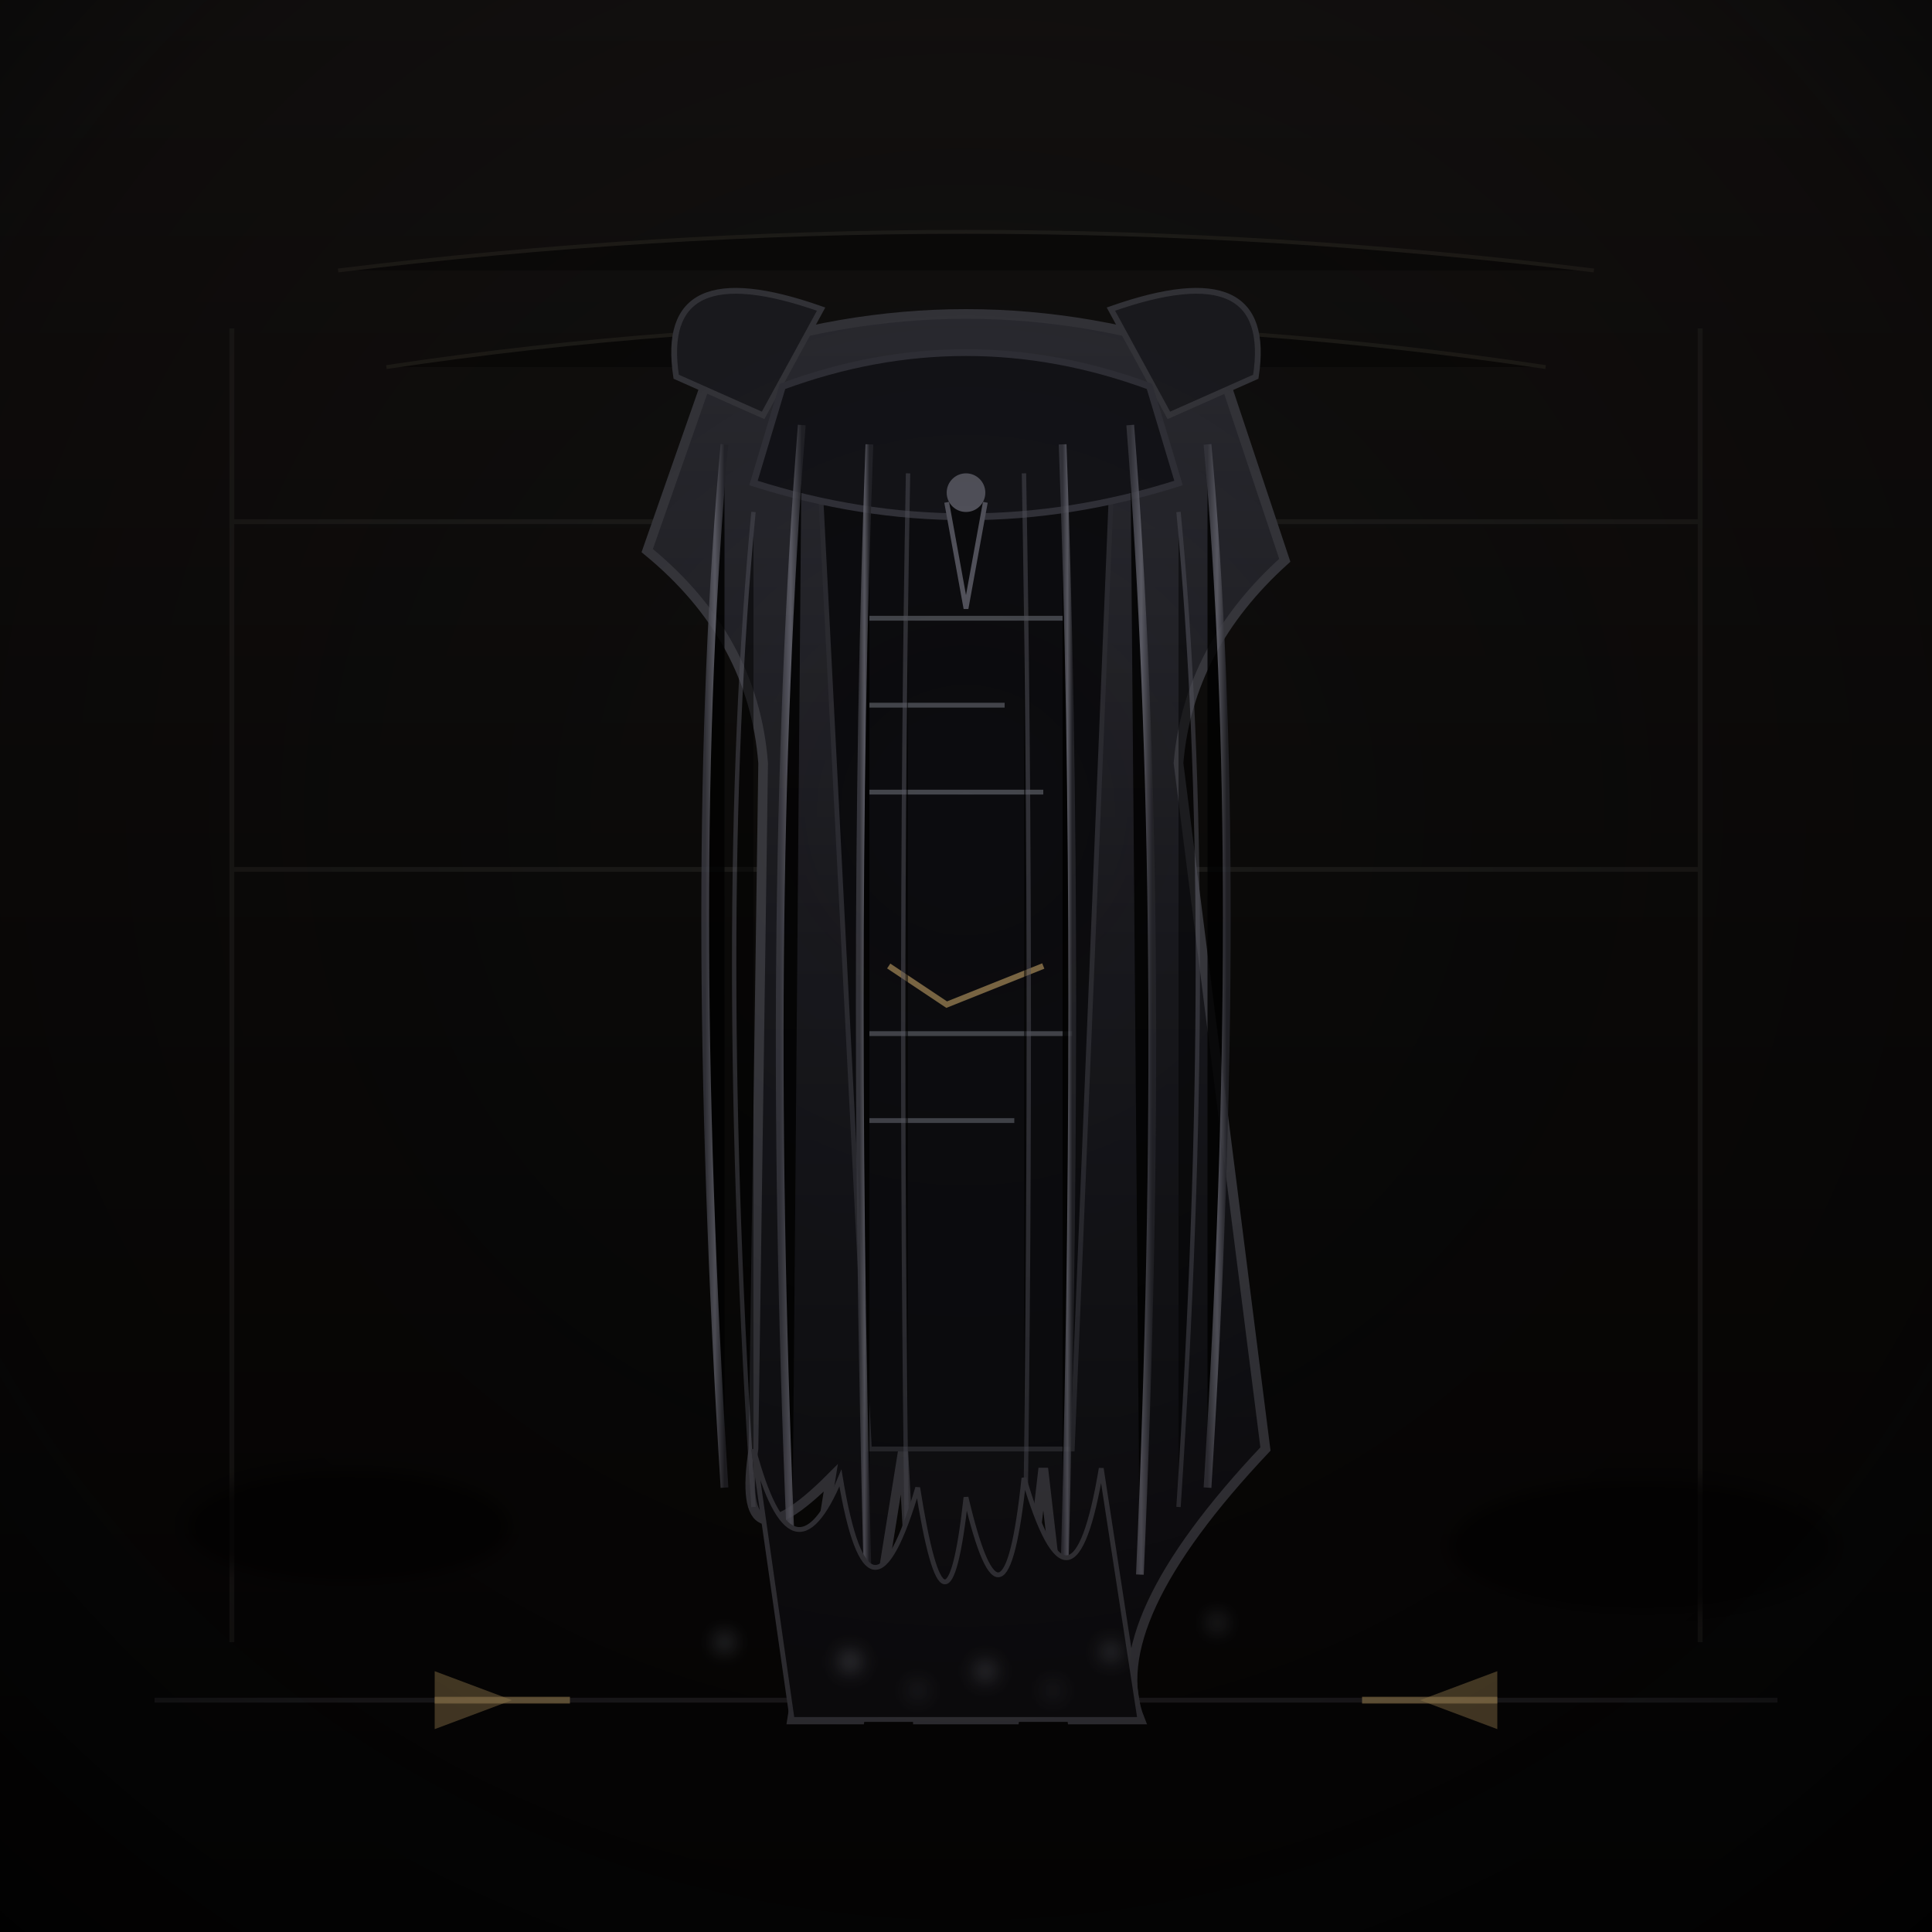
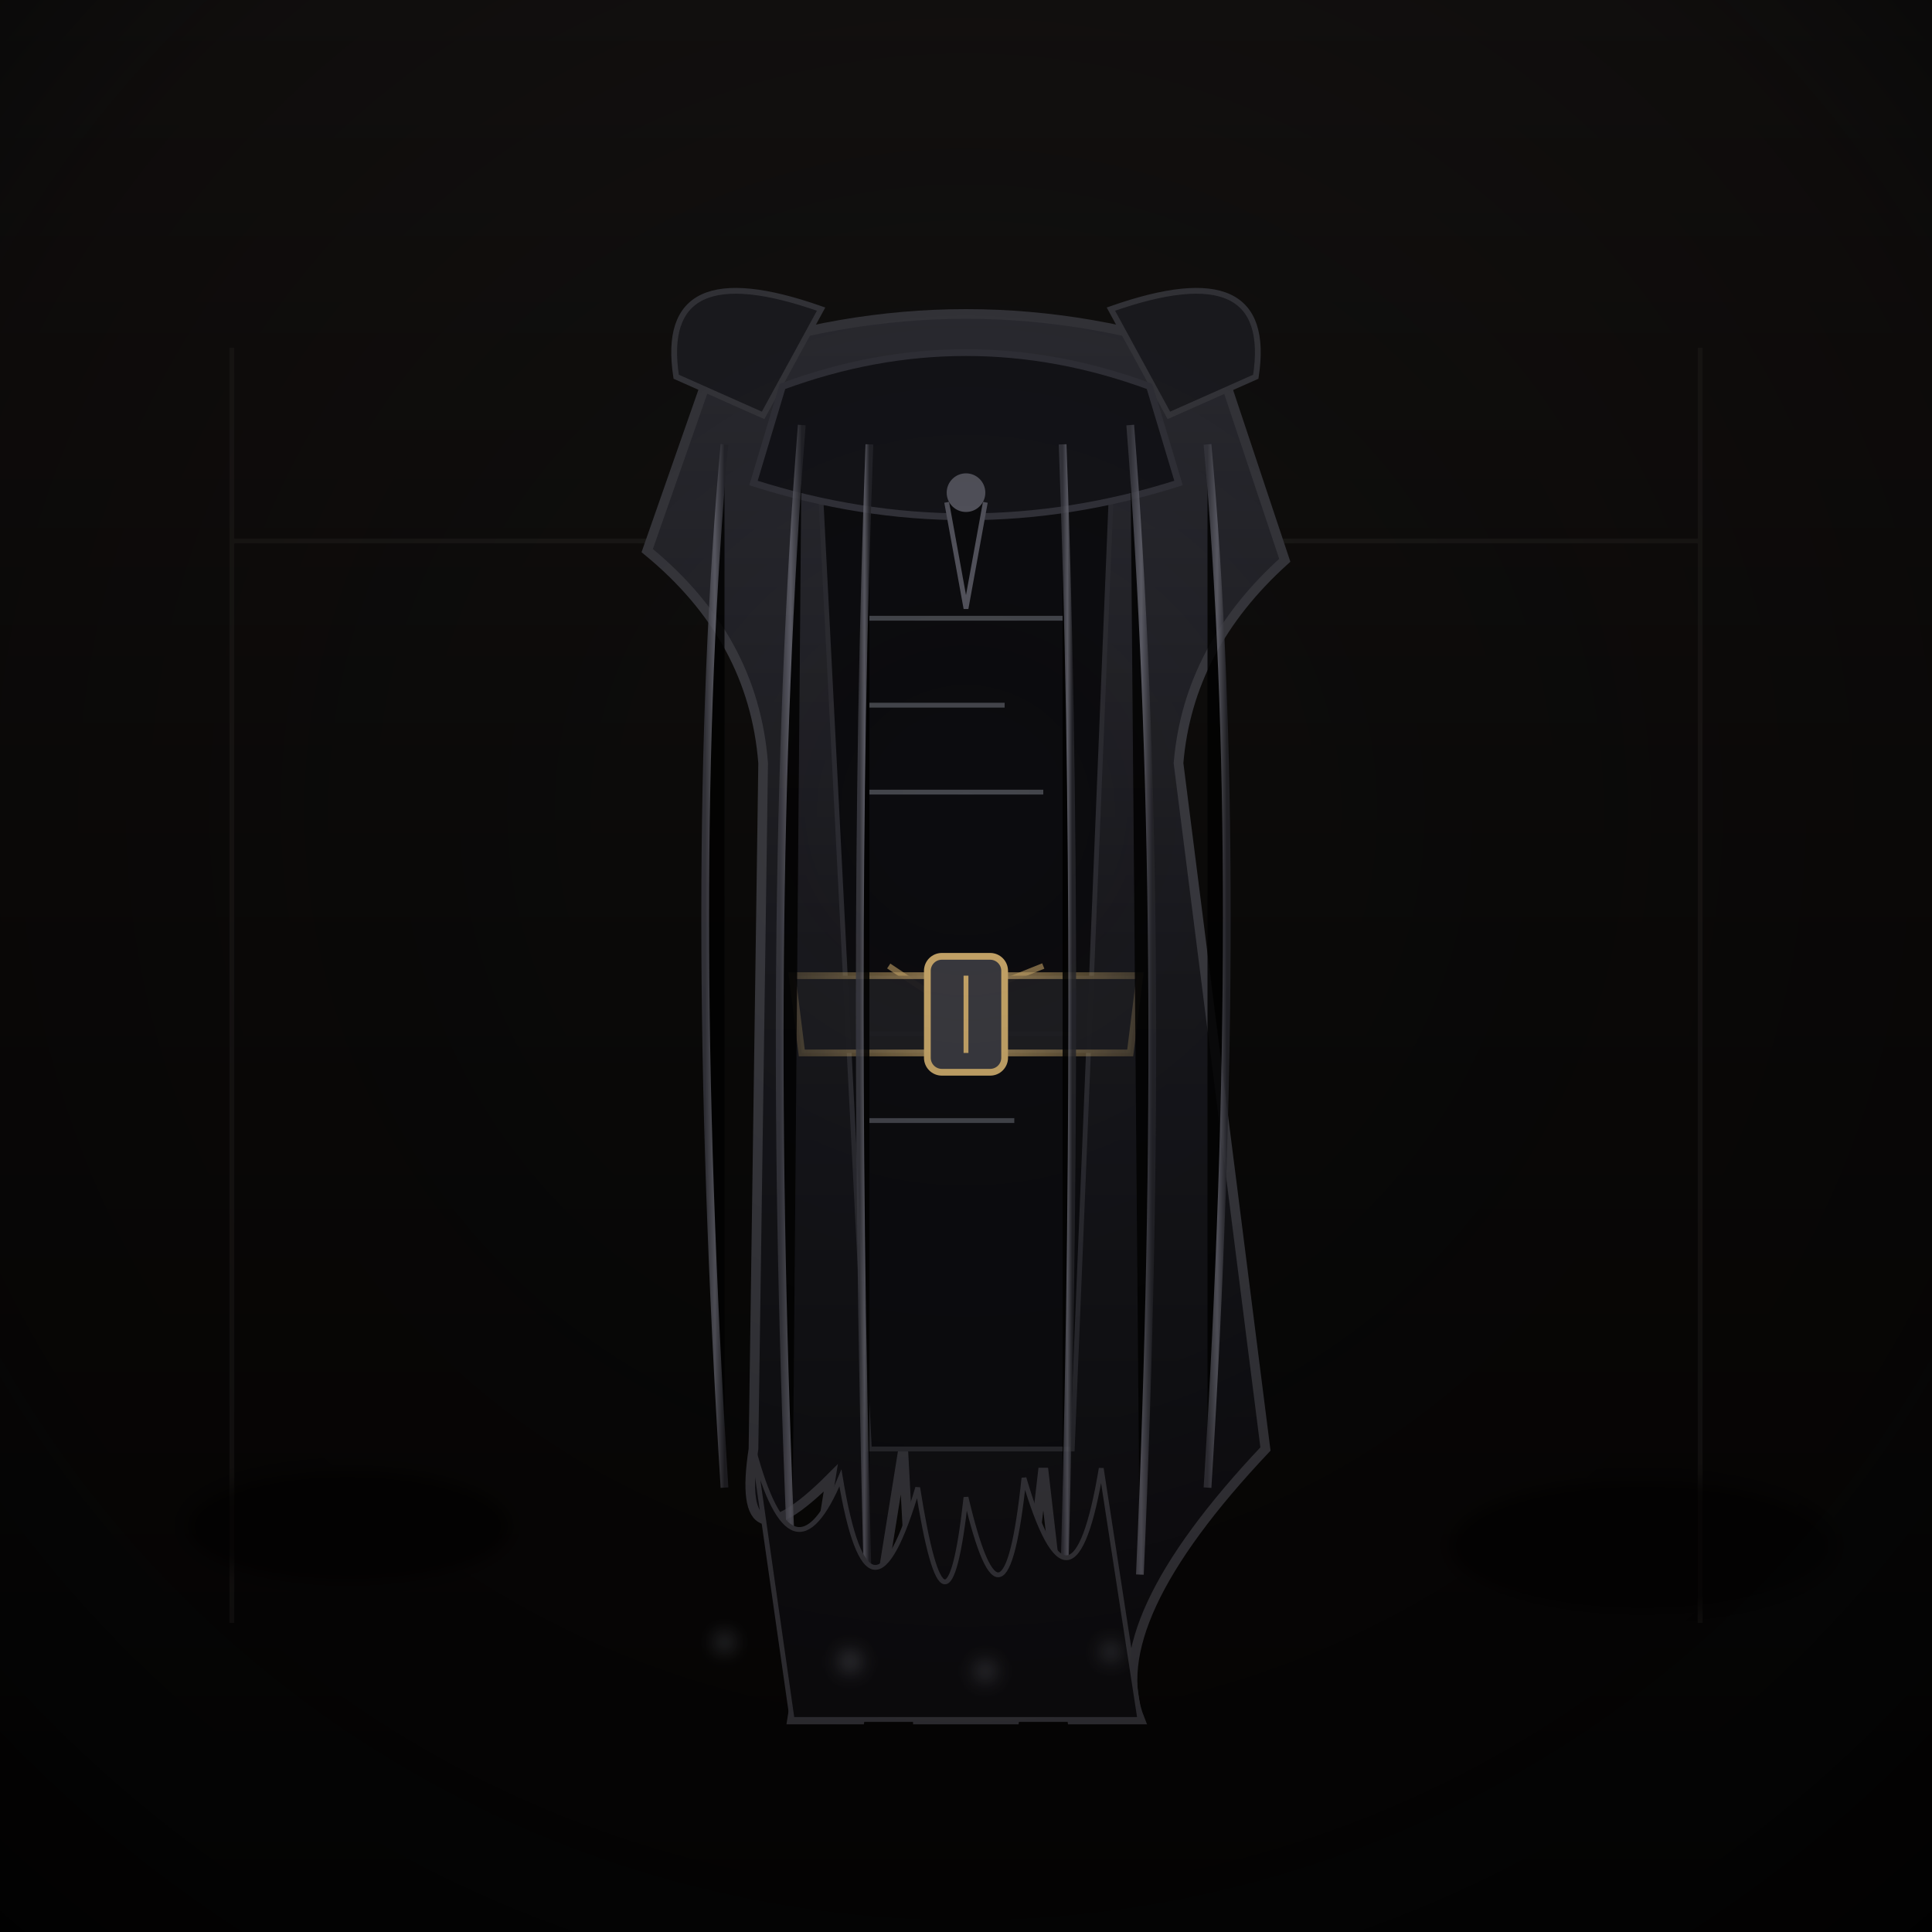
<svg xmlns="http://www.w3.org/2000/svg" viewBox="0 0 400 400" width="100%" height="100%" role="img" aria-label="THE MOURNING MANTLE">
  <defs>
    <linearGradient id="mmBg" x1="0" y1="0" x2="0" y2="1">
      <stop offset="0" stop-color="#151312" />
      <stop offset=".5" stop-color="#0a0908" />
      <stop offset="1" stop-color="#030303" />
    </linearGradient>
    <radialGradient id="mmVign" cx=".5" cy=".42" r=".78">
      <stop offset="0" stop-color="#0a0908" stop-opacity="0" />
      <stop offset=".7" stop-color="#050404" stop-opacity=".35" />
      <stop offset="1" stop-color="#010101" stop-opacity=".9" />
    </radialGradient>
    <linearGradient id="mmCloth" x1="0" y1="0" x2="0" y2="1">
      <stop offset="0" stop-color="#2f2f36" />
      <stop offset=".45" stop-color="#19191e" />
      <stop offset="1" stop-color="#0b0b0e" />
    </linearGradient>
    <linearGradient id="mmThread" x1="0" y1="0" x2="1" y2="0">
      <stop offset="0" stop-color="#3c3c44" />
      <stop offset=".5" stop-color="#6b6b76" />
      <stop offset="1" stop-color="#27272d" />
    </linearGradient>
+     <linearGradient id="mmBelt" x1="0" y1="0" x2="1" y2="0">
+       <stop offset="0" stop-color="#c9a86a" stop-opacity=".25" />
+       <stop offset=".5" stop-color="#c9a86a" stop-opacity=".8" />
+       <stop offset="1" stop-color="#c9a86a" stop-opacity=".25" />
+     </linearGradient>
    <filter id="mmDust" x="-50%" y="-50%" width="200%" height="200%">
      <feGaussianBlur stdDeviation="2" />
    </filter>
  </defs>
  <rect width="400" height="400" fill="url(#mmBg)" />
-   <g stroke="#2c2a27" stroke-width="1" opacity=".5" fill="none">
-     <path d="M48 68 L48 340 M352 68 L352 340 M48 108 L352 108 M48 180 L352 180" />
-   </g>
-   <g stroke="#3a362e" stroke-width=".8" opacity=".4">
-     <path d="M70 56 Q200 40 330 56 M80 76 Q200 58 320 76" />
+   <g stroke="#2c2a27" stroke-width="1" opacity=".4" fill="none">
+     <path d="M48 72 L48 336 M352 72 L352 336 M48 112 L352 112" />
  </g>
  <ellipse cx="72" cy="316" rx="34" ry="12" fill="#020202" opacity=".7" filter="url(#mmDust)" />
  <ellipse cx="340" cy="320" rx="40" ry="14" fill="#020202" opacity=".7" filter="url(#mmDust)" />
-   <path d="M32 352 L368 352" stroke="#45454d" stroke-width="1" opacity=".4" />
-   <path d="M90 352 L118 352 M282 352 L310 352" stroke="#c9a86a" stroke-width="1.4" opacity=".6" />
-   <path d="M90 346 L106 352 L90 358 Z M310 346 L294 352 L310 358 Z" fill="#c9a86a" opacity=".45" />
  <path d="M148 74 Q200 56 252 74 L266 116 Q246 134 244 158 L262 300 Q228 336 236 356 L222 356 L216 304 L210 356 L190 356 L187 300 L178 356 L164 356 L172 306 Q152 326 156 300 L158 158 Q156 132 134 114 Z" fill="url(#mmCloth)" stroke="#3a3a40" stroke-width="2" />
  <path d="M140 78 Q136 52 170 64 L158 86 Z" fill="#1d1d22" stroke="#3a3a40" stroke-width="1.2" />
  <path d="M260 78 Q264 52 230 64 L242 86 Z" fill="#1d1d22" stroke="#3a3a40" stroke-width="1.2" />
  <path d="M170 104 L230 104 L222 300 L180 300 Z" fill="#0c0c0f" stroke="#2c2c32" stroke-width="1" />
  <g stroke="#8a8f98" stroke-width="1" opacity=".45">
    <line x1="180" y1="128" x2="220" y2="128" />
    <line x1="180" y1="146" x2="208" y2="146" />
    <line x1="180" y1="164" x2="216" y2="164" />
    <line x1="180" y1="214" x2="222" y2="214" />
    <line x1="180" y1="232" x2="210" y2="232" />
  </g>
  <path d="M184 200 L196 208 L216 200" fill="none" stroke="#c9a86a" stroke-width="1.2" opacity=".6" />
  <path d="M162 80 Q200 66 238 80 L244 100 Q200 114 156 100 Z" fill="#141419" stroke="#34343c" stroke-width="1.4" />
  <path d="M196 104 L200 126 L204 104" fill="#0a0a0c" stroke="#565660" stroke-width="1" />
  <circle cx="200" cy="102" r="4" fill="#565660" />
+   <path d="M164 202 L236 202 L234 218 L166 218 Z" fill="#1d1d22" stroke="url(#mmBelt)" stroke-width="1.4" opacity=".95" />
+   <rect x="192" y="198" width="16" height="24" rx="3" fill="#3a3a40" stroke="#c9a86a" stroke-width="1.4" />
+   <path d="M200 202 L200 218" stroke="#c9a86a" stroke-width="1" />
  <g stroke="url(#mmThread)" stroke-width="1.6" opacity=".85">
    <path d="M150 92 Q142 180 150 308" />
    <path d="M166 88 Q158 190 164 326" />
    <path d="M180 92 Q176 200 180 340" />
    <path d="M220 92 Q224 200 220 340" />
    <path d="M234 88 Q242 190 236 326" />
    <path d="M250 92 Q258 180 250 308" />
-   </g>
-   <g stroke="#565660" stroke-width=".9" opacity=".5">
-     <path d="M156 106 Q148 190 156 312" />
-     <path d="M188 98 Q186 208 188 336" />
-     <path d="M212 98 Q214 208 212 336" />
-     <path d="M244 106 Q252 190 244 312" />
  </g>
  <g fill="#0d0d10" stroke="#3a3a40" stroke-width="1">
    <path d="M156 300 Q164 330 174 306 Q180 342 190 308 Q196 346 200 310 Q208 344 212 306 Q222 340 228 304 L236 356 L164 356 Z" />
  </g>
  <g fill="#9aa0aa" filter="url(#mmDust)">
    <circle cx="150" cy="340" r="1.6" opacity=".6" />
    <circle cx="176" cy="344" r="2" opacity=".5" />
    <circle cx="204" cy="346" r="1.8" opacity=".5" />
    <circle cx="230" cy="342" r="1.5" opacity=".6" />
-     <circle cx="252" cy="336" r="1.3" opacity=".6" />
-     <circle cx="190" cy="350" r="1.2" opacity=".45" />
-     <circle cx="218" cy="350" r="1.1" opacity=".45" />
  </g>
  <rect width="400" height="400" fill="url(#mmVign)" />
</svg>
